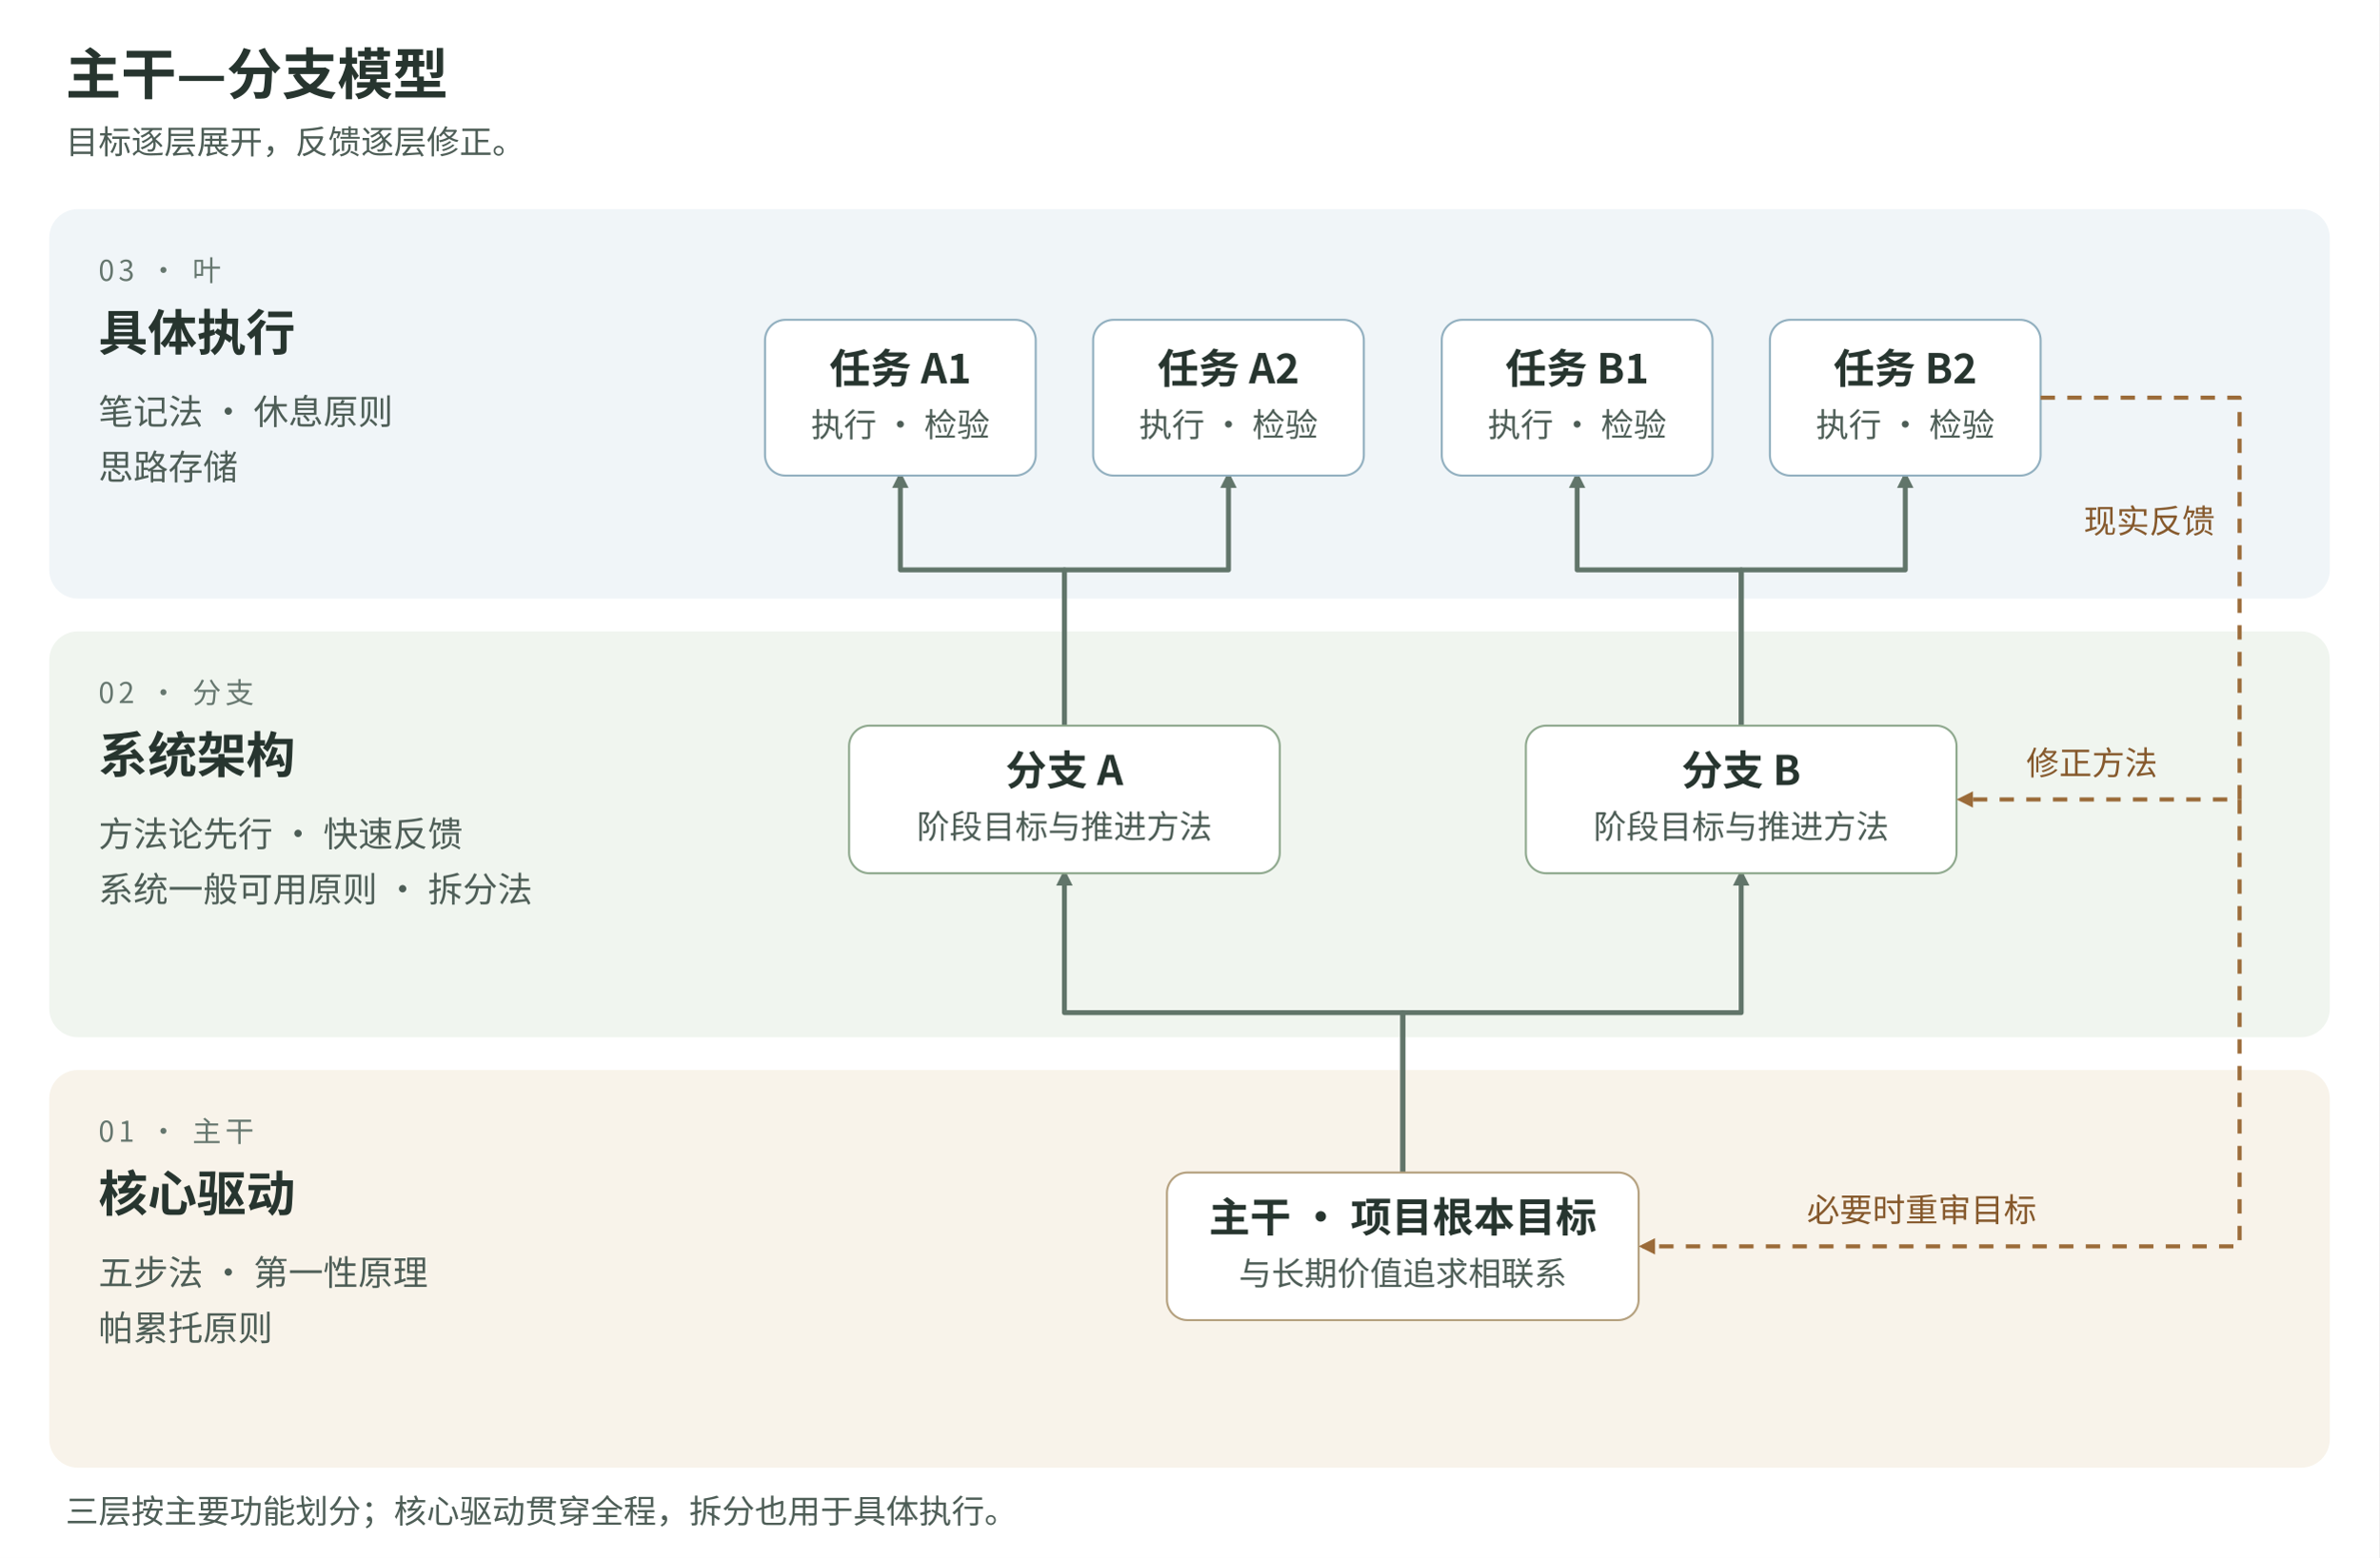
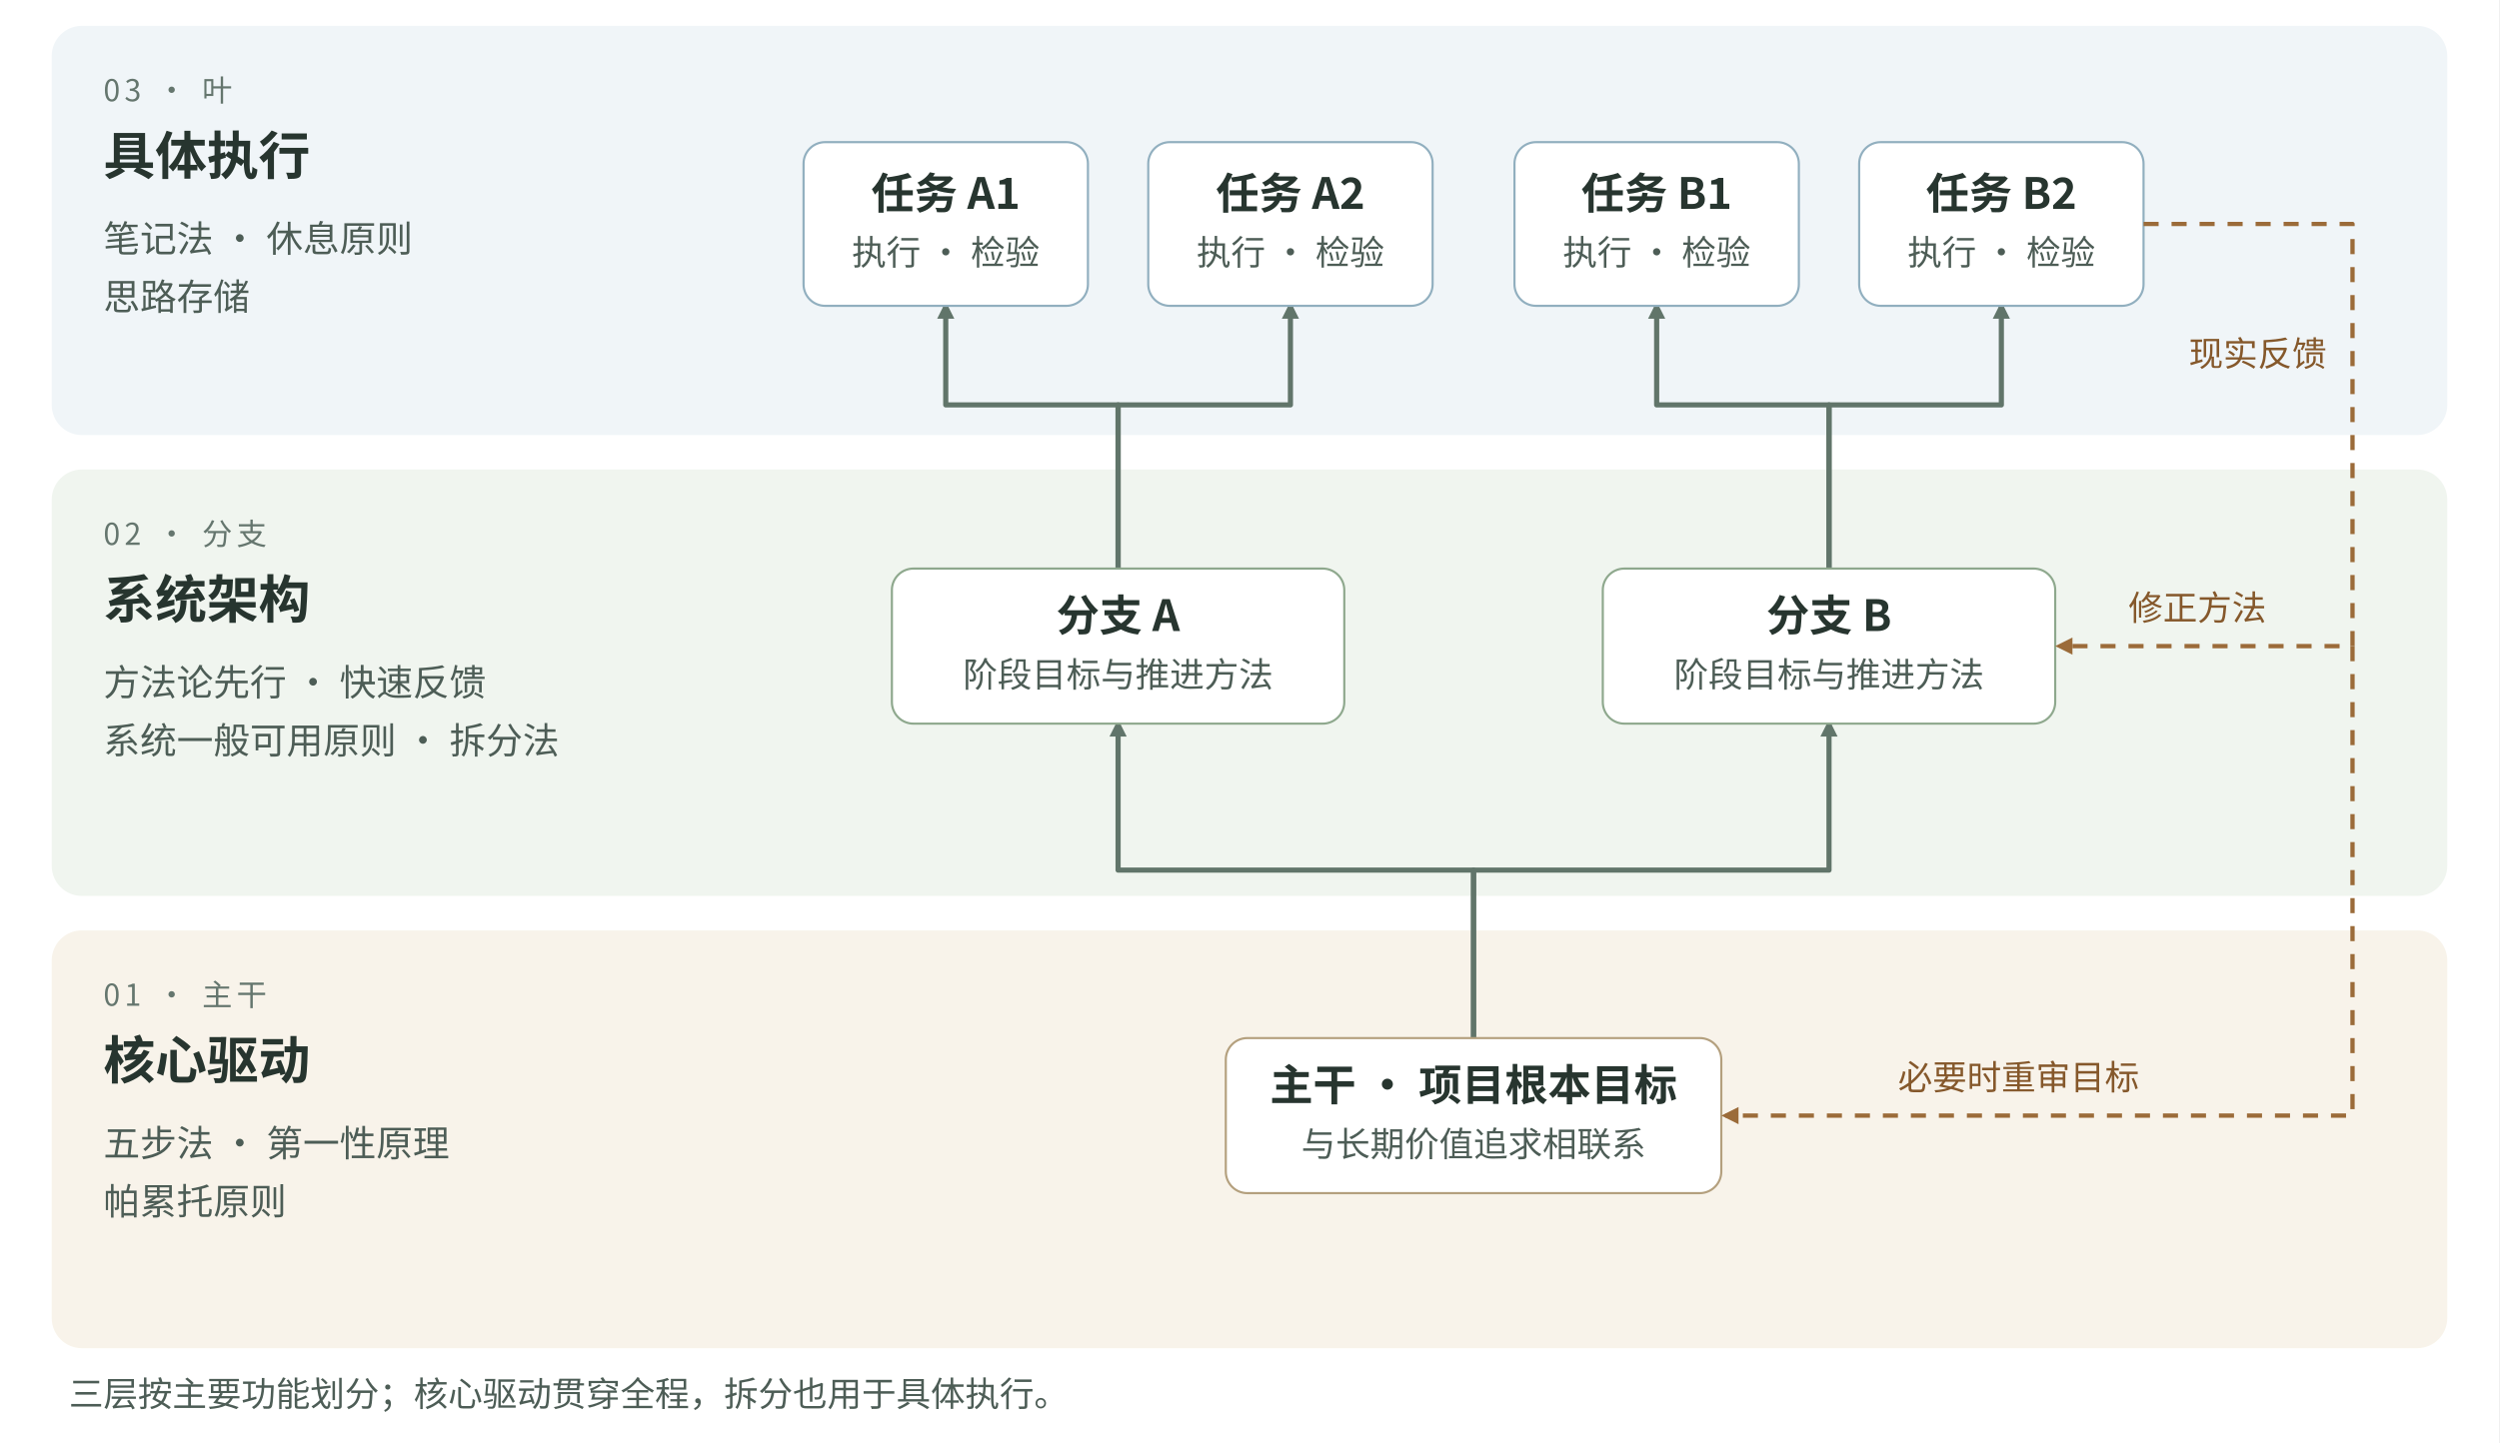
- <svg xmlns="http://www.w3.org/2000/svg" width="1160" height="760" viewBox="0 0 1160 760" role="img" aria-labelledby="title desc">
+ <svg xmlns="http://www.w3.org/2000/svg" width="1160" height="670" viewBox="0 90 1160 670" role="img" aria-labelledby="title desc">
  <defs>
    <marker id="up" markerWidth="8" markerHeight="8" refX="6" refY="4" orient="auto" markerUnits="userSpaceOnUse">
      <path d="M0 0 L8 4 L0 8 Z" fill="#61756a" />
    </marker>
    <marker id="feedback" markerWidth="8" markerHeight="8" refX="6" refY="4" orient="auto" markerUnits="userSpaceOnUse">
      <path d="M0 0 L8 4 L0 8 Z" fill="#9b6b39" />
    </marker>
    <style>
      text { font-family: 'Noto Sans CJK SC', 'Microsoft YaHei', 'PingFang SC', sans-serif; fill: #27352f; }
-       .title { font-size: 27px; font-weight: 700; }
      .layer { font-size: 24px; font-weight: 700; }
      .method { font-size: 17px; fill: #4d5d56; }
      .tag { font-size: 14px; letter-spacing: 2px; fill: #65766e; }
      .node { font-size: 20px; font-weight: 600; }
      .small { font-size: 16px; fill: #4d5d56; }
      .feedback-label { font-size: 16px; fill: #85582b; }
      .link { fill: none; stroke: #61756a; stroke-width: 2.4; stroke-linejoin: round; marker-end: url(#up); }
      .return { fill: none; stroke: #9b6b39; stroke-width: 2; stroke-dasharray: 7 6; stroke-linejoin: round; marker-end: url(#feedback); }
    </style>
  </defs>
  <rect width="1160" height="760" fill="#ffffff" />
-   <text x="32" y="46" class="title">主干—分支模型</text>
-   <text x="32" y="75" class="small">目标逐层展开，反馈逐层修正。</text>
  <rect x="24" y="102" width="1112" height="190" rx="14" fill="#f0f5f8" />
  <rect x="24" y="308" width="1112" height="198" rx="14" fill="#f0f5ef" />
  <rect x="24" y="522" width="1112" height="194" rx="14" fill="#f8f3ea" />
  <text x="48" y="137" class="tag">03 · 叶</text>
  <text x="48" y="171" class="layer">具体执行</text>
  <text x="48" y="207" class="method">笔记法 · 休息原则</text>
  <text x="48" y="234" class="method">思路存储</text>
  <text x="48" y="343" class="tag">02 · 分支</text>
  <text x="48" y="377" class="layer">系统架构</text>
  <text x="48" y="413" class="method">方法论先行 · 快速反馈</text>
  <text x="48" y="440" class="method">系统一般可用原则 · 拆分法</text>
  <text x="48" y="557" class="tag">01 · 主干</text>
  <text x="48" y="591" class="layer">核心驱动</text>
  <text x="48" y="627" class="method">五步法 · 第一性原理</text>
  <text x="48" y="654" class="method">帕累托原则</text>
  <path class="link" d="M684 572 V494 H519 V426" />
  <path class="link" d="M684 572 V494 H849 V426" />
  <path class="link" d="M519 354 V278 H439 V232" />
  <path class="link" d="M519 354 V278 H599 V232" />
  <path class="link" d="M849 354 V278 H769 V232" />
  <path class="link" d="M849 354 V278 H929 V232" />
  <g>
    <rect x="373" y="156" width="132" height="76" rx="10" fill="#fff" stroke="#91afbf" />
    <text x="439" y="187" text-anchor="middle" class="node">任务 A1</text>
    <text x="439" y="213" text-anchor="middle" class="small">执行 · 检验</text>
    <rect x="533" y="156" width="132" height="76" rx="10" fill="#fff" stroke="#91afbf" />
    <text x="599" y="187" text-anchor="middle" class="node">任务 A2</text>
    <text x="599" y="213" text-anchor="middle" class="small">执行 · 检验</text>
    <rect x="703" y="156" width="132" height="76" rx="10" fill="#fff" stroke="#91afbf" />
    <text x="769" y="187" text-anchor="middle" class="node">任务 B1</text>
    <text x="769" y="213" text-anchor="middle" class="small">执行 · 检验</text>
    <rect x="863" y="156" width="132" height="76" rx="10" fill="#fff" stroke="#91afbf" />
    <text x="929" y="187" text-anchor="middle" class="node">任务 B2</text>
    <text x="929" y="213" text-anchor="middle" class="small">执行 · 检验</text>
  </g>
  <g>
    <rect x="414" y="354" width="210" height="72" rx="10" fill="#fff" stroke="#8ea88d" />
    <text x="519" y="383" text-anchor="middle" class="node">分支 A</text>
    <text x="519" y="409" text-anchor="middle" class="small">阶段目标与推进方法</text>
    <rect x="744" y="354" width="210" height="72" rx="10" fill="#fff" stroke="#8ea88d" />
    <text x="849" y="383" text-anchor="middle" class="node">分支 B</text>
    <text x="849" y="409" text-anchor="middle" class="small">阶段目标与推进方法</text>
  </g>
  <rect x="569" y="572" width="230" height="72" rx="10" fill="#fff" stroke="#b4a07e" />
  <text x="684" y="601" text-anchor="middle" class="node">主干 · 项目根本目标</text>
  <text x="684" y="627" text-anchor="middle" class="small">与长期价值追求相联系</text>
  <path class="return" d="M995 194 H1092 V390 H956" />
  <path class="return" d="M1092 390 V608 H801" />
  <text x="1048" y="260" text-anchor="middle" class="feedback-label">现实反馈</text>
  <text x="1020" y="378" text-anchor="middle" class="feedback-label">修正方法</text>
  <text x="937" y="596" text-anchor="middle" class="feedback-label">必要时重审目标</text>
  <text x="32" y="743" class="small">三层按主要功能划分；核心驱动贯穿全程，拆分也用于具体执行。</text>
</svg>
